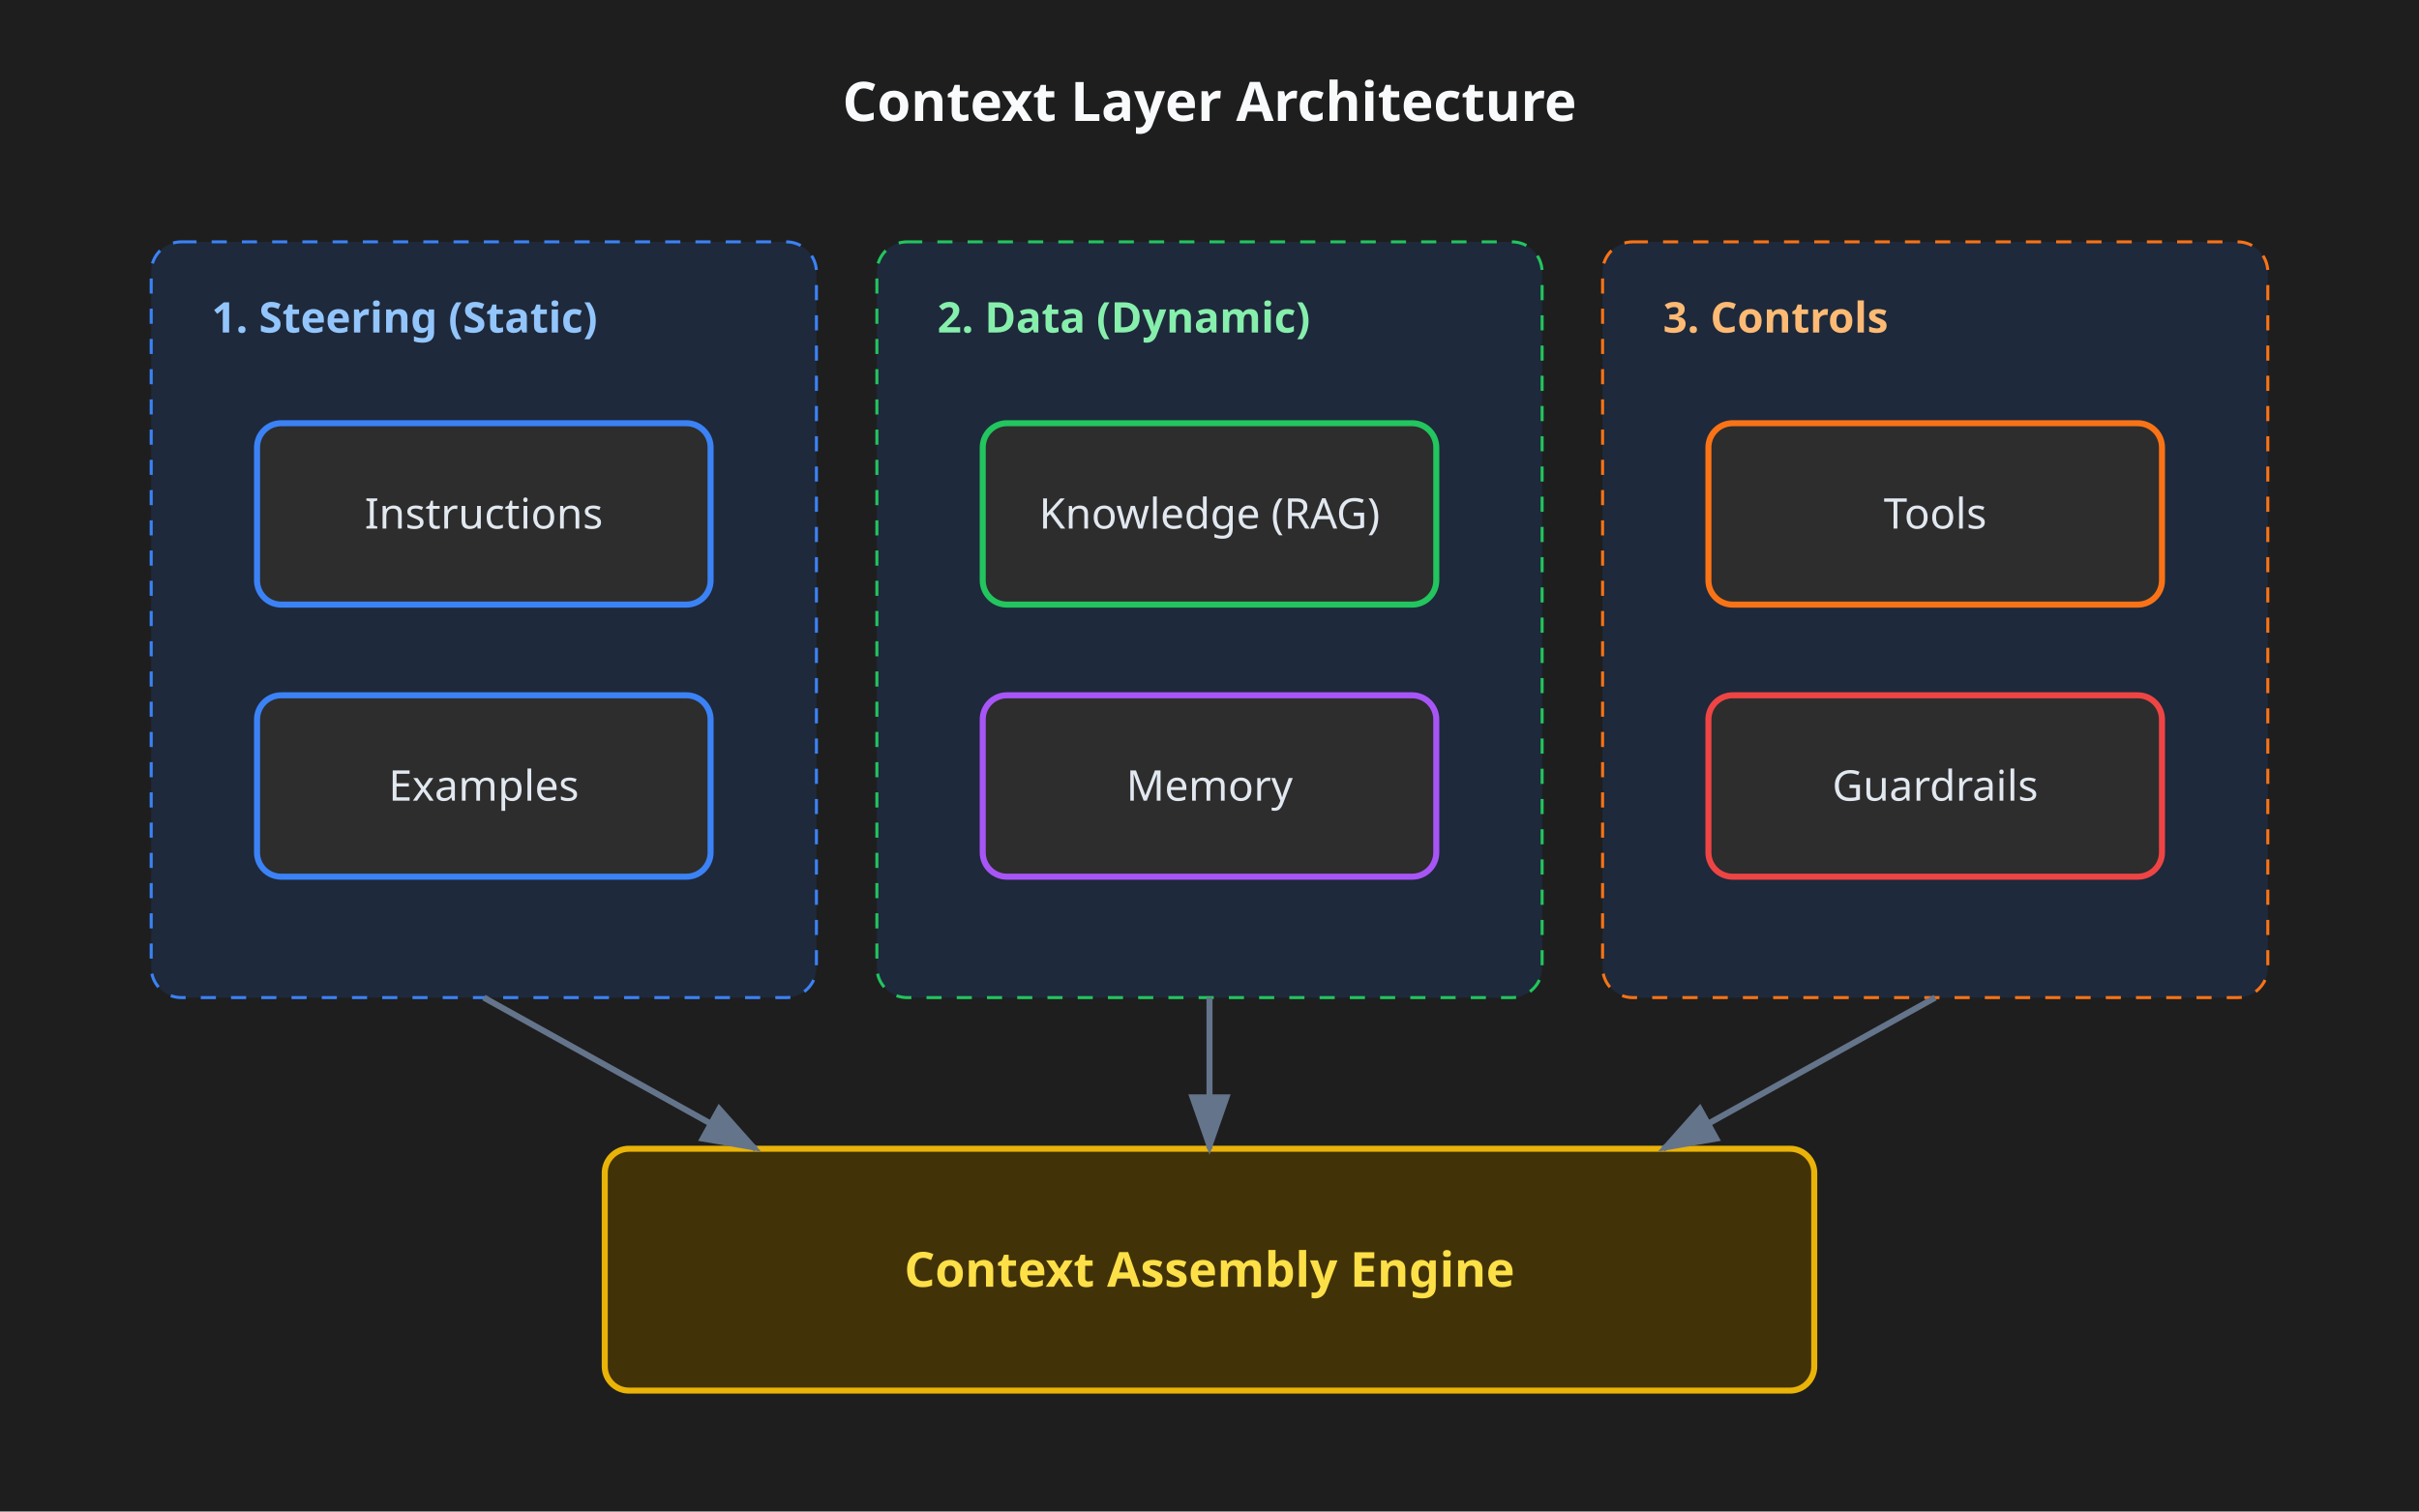
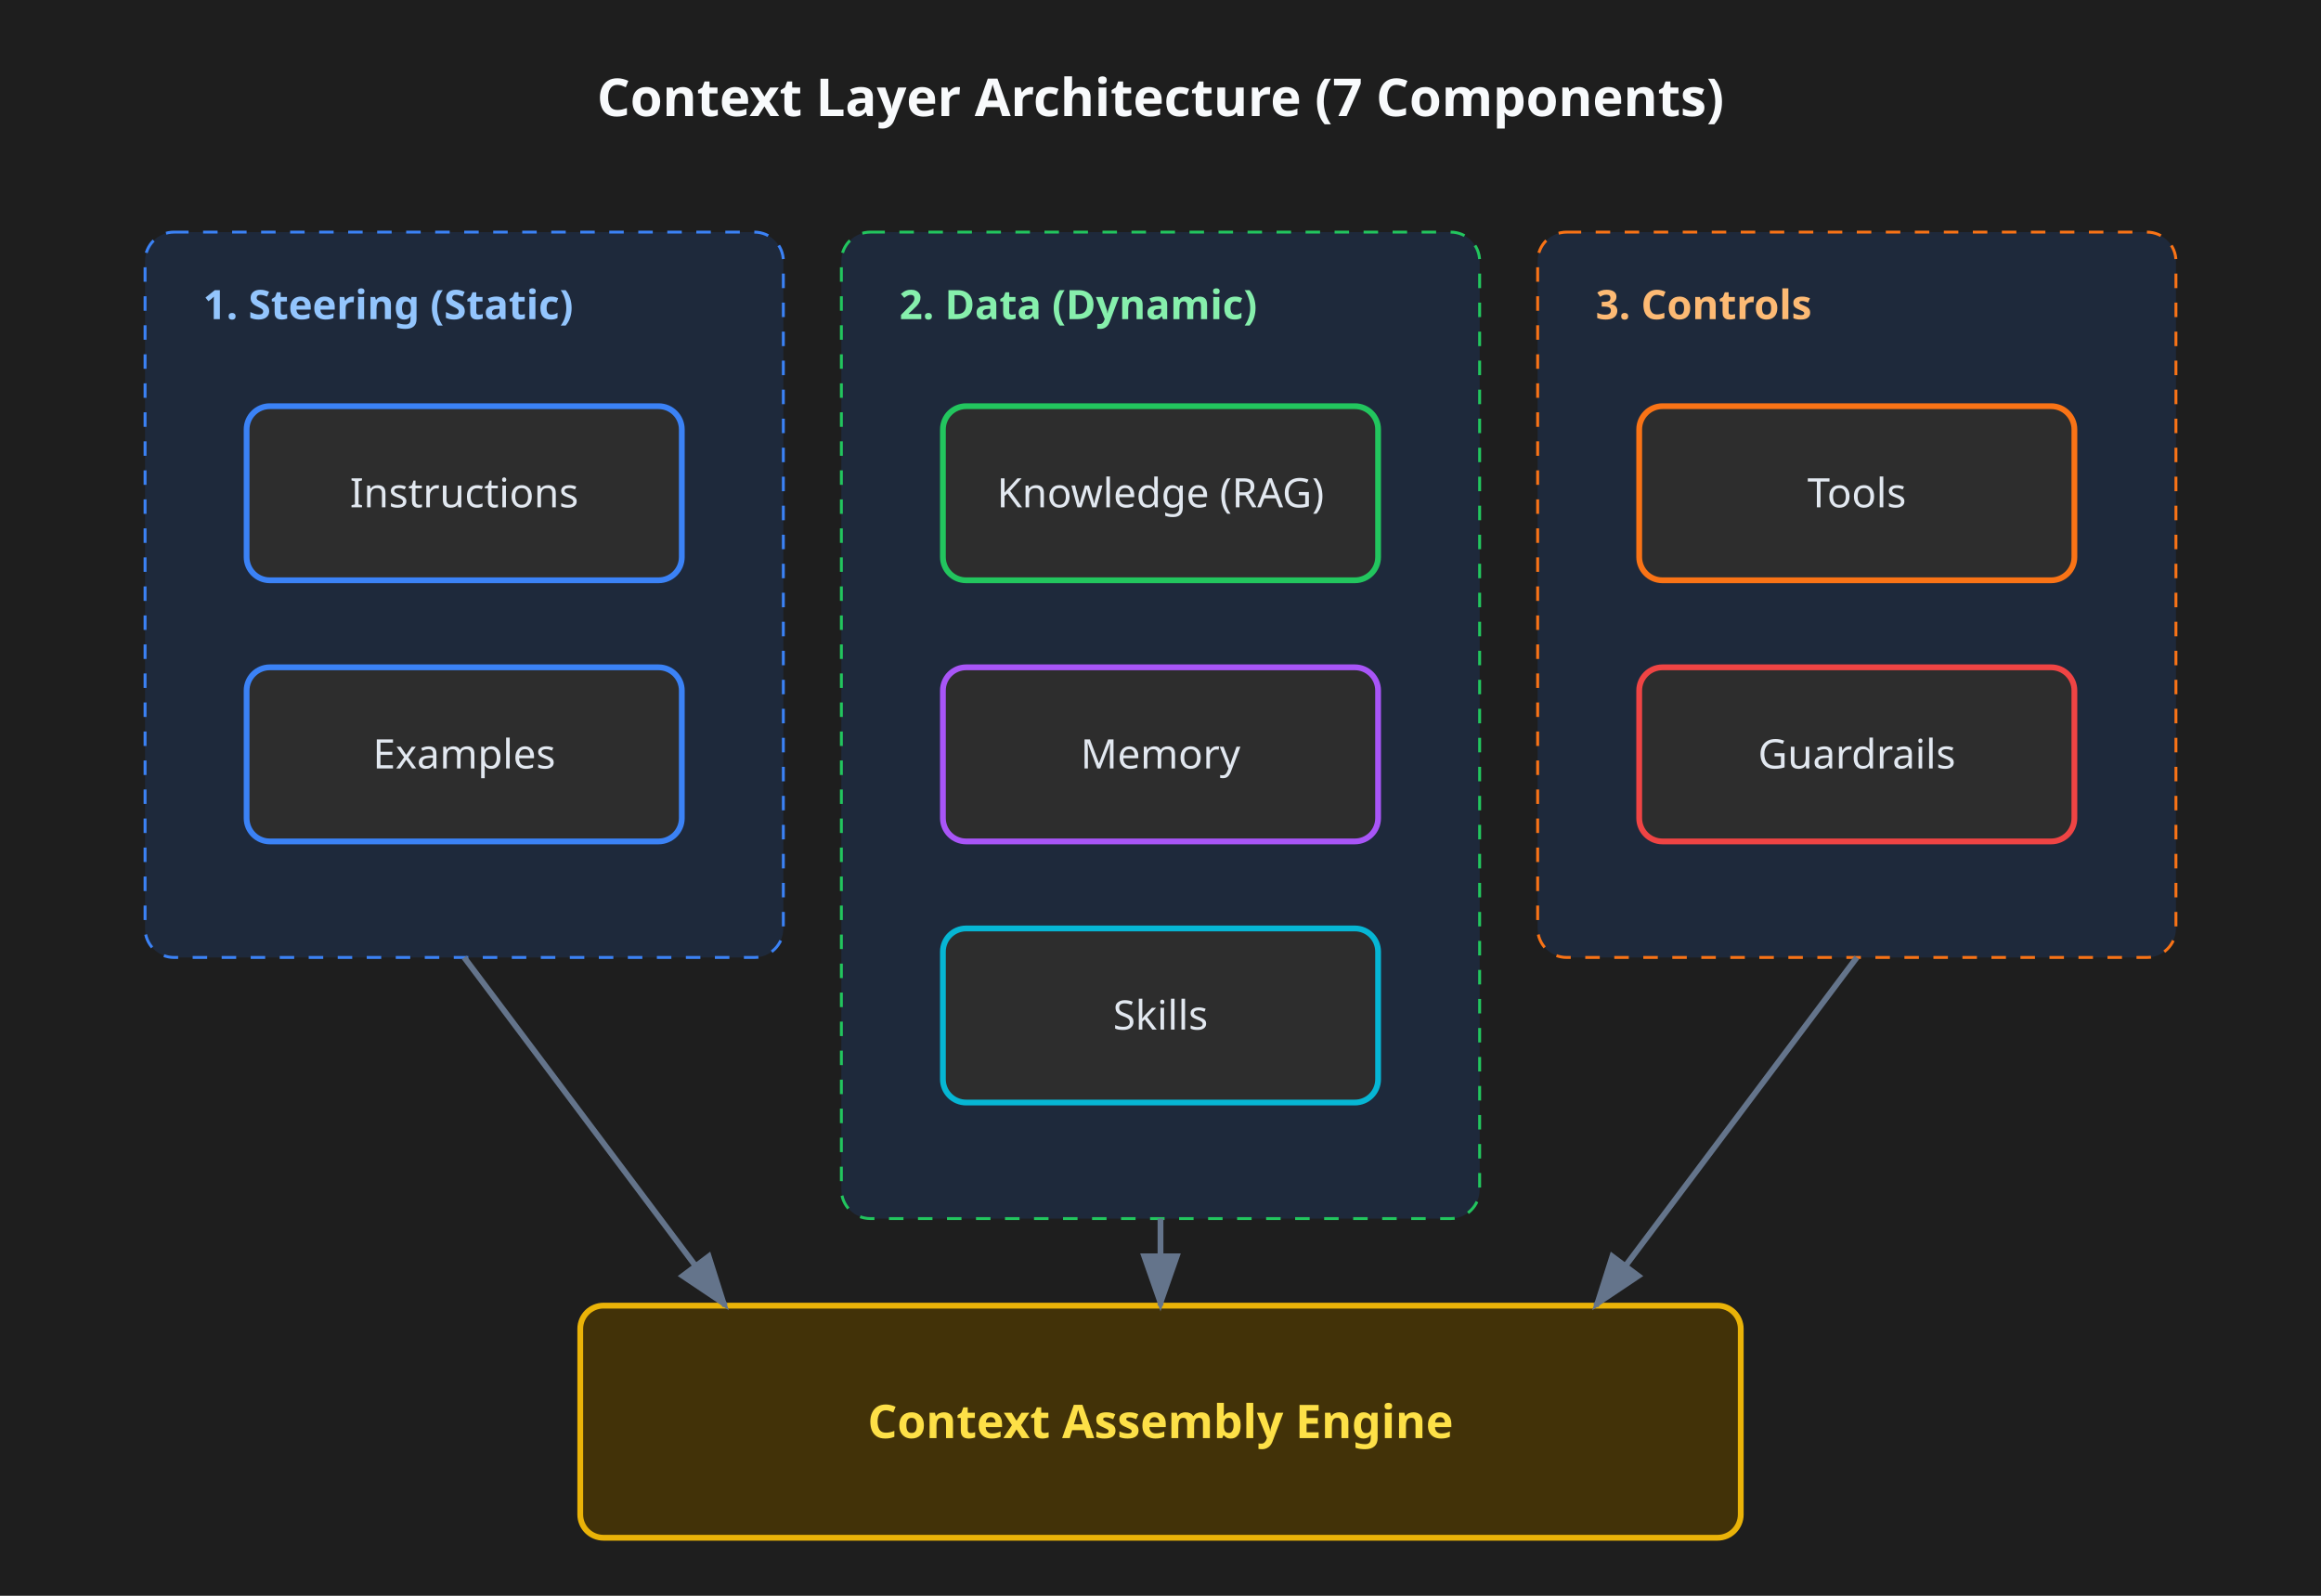
- <svg xmlns="http://www.w3.org/2000/svg" viewBox="0 0 800 500">
+ <svg xmlns="http://www.w3.org/2000/svg" viewBox="0 0 800 550">
  <style>
    .bg { fill: #1e1e1e; }
    .node { fill: #2d2d2d; stroke: #3b82f6; stroke-width: 2; rx: 8; ry: 8; }
    .node-text { fill: #e2e8f0; font-family: sans-serif; font-size: 14px; text-anchor: middle; dominant-baseline: middle; }
    .edge { stroke: #64748b; stroke-width: 2; fill: none; marker-end: url(#arrow); }
    .label { fill: #94a3b8; font-family: sans-serif; font-size: 12px; text-anchor: middle; background-color: #1e1e1e; }
    .title { fill: #f8fafc; font-family: sans-serif; font-size: 18px; font-weight: bold; text-anchor: middle; }
    .group-label { fill: #94a3b8; font-family: sans-serif; font-size: 14px; font-weight: bold; text-anchor: start; }
    .accent-green { stroke: #22c55e; }
    .accent-red { stroke: #ef4444; }
    .accent-yellow { stroke: #eab308; }
    .accent-purple { stroke: #a855f7; }
    .accent-orange { stroke: #f97316; }
+     .accent-cyan { stroke: #06b6d4; }
</style>
  <defs>
    <marker id="arrow" markerWidth="10" markerHeight="7" refX="9" refY="3.5" orient="auto">
      <polygon points="0 0, 10 3.5, 0 7" fill="#64748b" />
    </marker>
  </defs>
  <rect width="100%" height="100%" class="bg" />
-   <text x="400" y="40" class="title">Context Layer Architecture</text>
+   <text x="400" y="40" class="title">Context Layer Architecture (7 Components)</text>
  <g transform="translate(50, 80)">
    <rect x="0" y="0" width="220" height="250" rx="10" ry="10" style="fill: #1e293b; stroke: #3b82f6; stroke-dasharray: 5 5" />
    <text x="20" y="30" class="group-label" style="fill: #93c5fd">1. Steering (Static)</text>
    <g transform="translate(35, 60)">
      <rect x="0" y="0" width="150" height="60" class="node" style="stroke: #3b82f6" />
      <text x="75" y="30" class="node-text">Instructions</text>
    </g>
    <g transform="translate(35, 150)">
      <rect x="0" y="0" width="150" height="60" class="node" style="stroke: #3b82f6" />
      <text x="75" y="30" class="node-text">Examples</text>
    </g>
  </g>
  <g transform="translate(290, 80)">
-     <rect x="0" y="0" width="220" height="250" rx="10" ry="10" style="fill: #1e293b; stroke: #22c55e; stroke-dasharray: 5 5" />
+     <rect x="0" y="0" width="220" height="340" rx="10" ry="10" style="fill: #1e293b; stroke: #22c55e; stroke-dasharray: 5 5" />
    <text x="20" y="30" class="group-label" style="fill: #86efac">2. Data (Dynamic)</text>
    <g transform="translate(35, 60)">
      <rect x="0" y="0" width="150" height="60" class="node" style="stroke: #22c55e" />
      <text x="75" y="30" class="node-text">Knowledge (RAG)</text>
    </g>
    <g transform="translate(35, 150)">
      <rect x="0" y="0" width="150" height="60" class="node" style="stroke: #a855f7" />
      <text x="75" y="30" class="node-text">Memory</text>
+     </g>
+     <g transform="translate(35, 240)">
+       <rect x="0" y="0" width="150" height="60" class="node" style="stroke: #06b6d4" />
+       <text x="75" y="30" class="node-text">Skills</text>
    </g>
  </g>
  <g transform="translate(530, 80)">
    <rect x="0" y="0" width="220" height="250" rx="10" ry="10" style="fill: #1e293b; stroke: #f97316; stroke-dasharray: 5 5" />
    <text x="20" y="30" class="group-label" style="fill: #fdba74">3. Controls</text>
    <g transform="translate(35, 60)">
      <rect x="0" y="0" width="150" height="60" class="node" style="stroke: #f97316" />
      <text x="75" y="30" class="node-text">Tools</text>
    </g>
    <g transform="translate(35, 150)">
      <rect x="0" y="0" width="150" height="60" class="node" style="stroke: #ef4444" />
      <text x="75" y="30" class="node-text">Guardrails</text>
    </g>
  </g>
-   <g transform="translate(200, 380)">
+   <g transform="translate(200, 450)">
    <rect x="0" y="0" width="400" height="80" class="node" style="stroke: #eab308; fill: #423208" />
    <text x="200" y="40" class="node-text" style="font-size: 16px; font-weight: bold; fill: #fde047">Context Assembly Engine</text>
  </g>
-   <path d="M160 330 L250 380" class="edge" />
-   <path d="M400 330 L400 380" class="edge" />
-   <path d="M640 330 L550 380" class="edge" />
+   <path d="M160 330 L250 450" class="edge" />
+   <path d="M400 420 L400 450" class="edge" />
+   <path d="M640 330 L550 450" class="edge" />
</svg>
